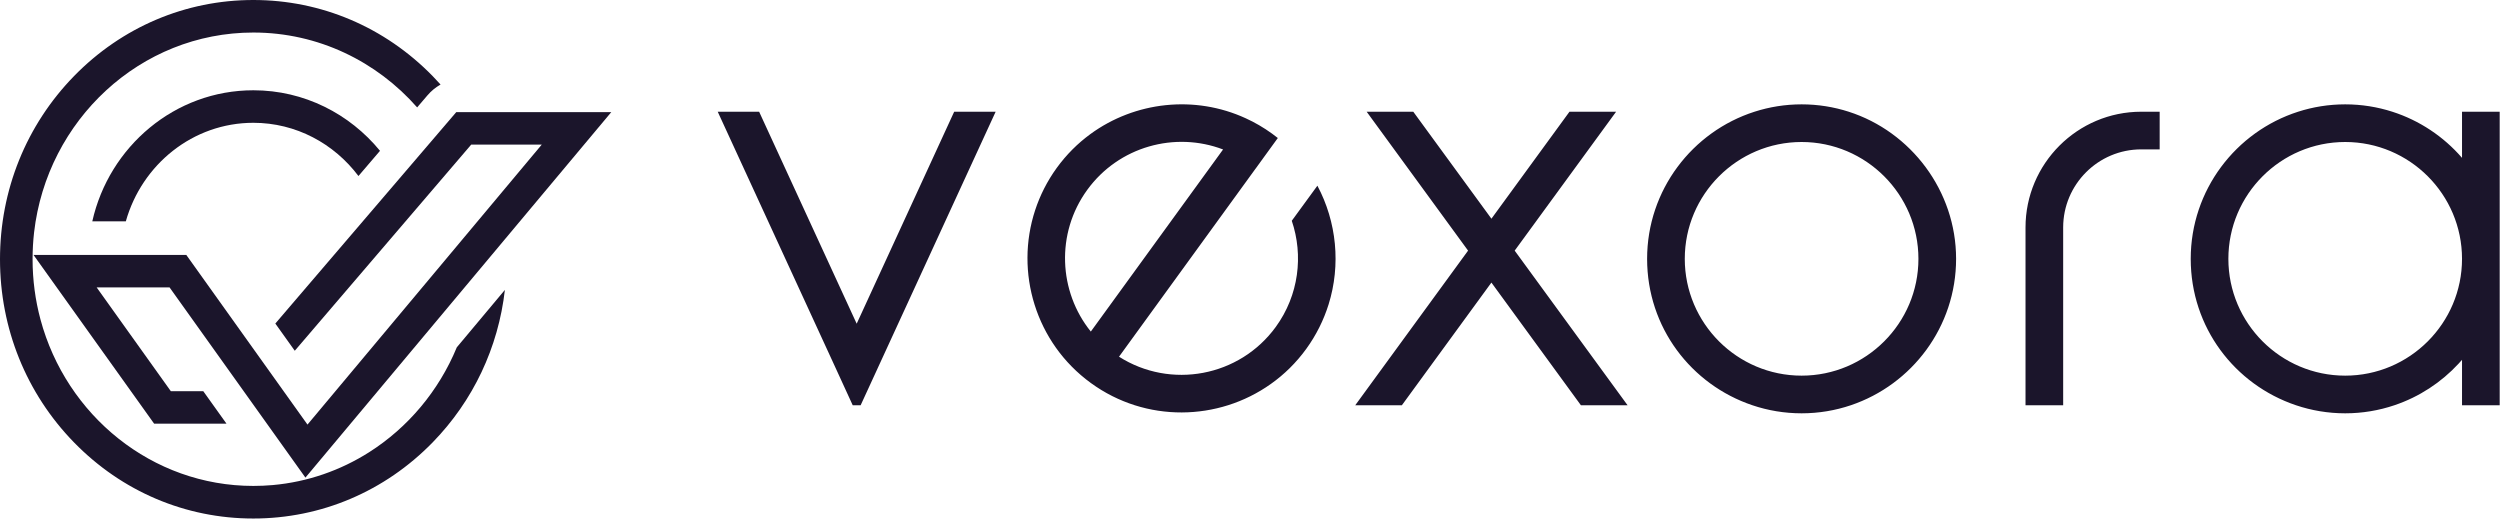
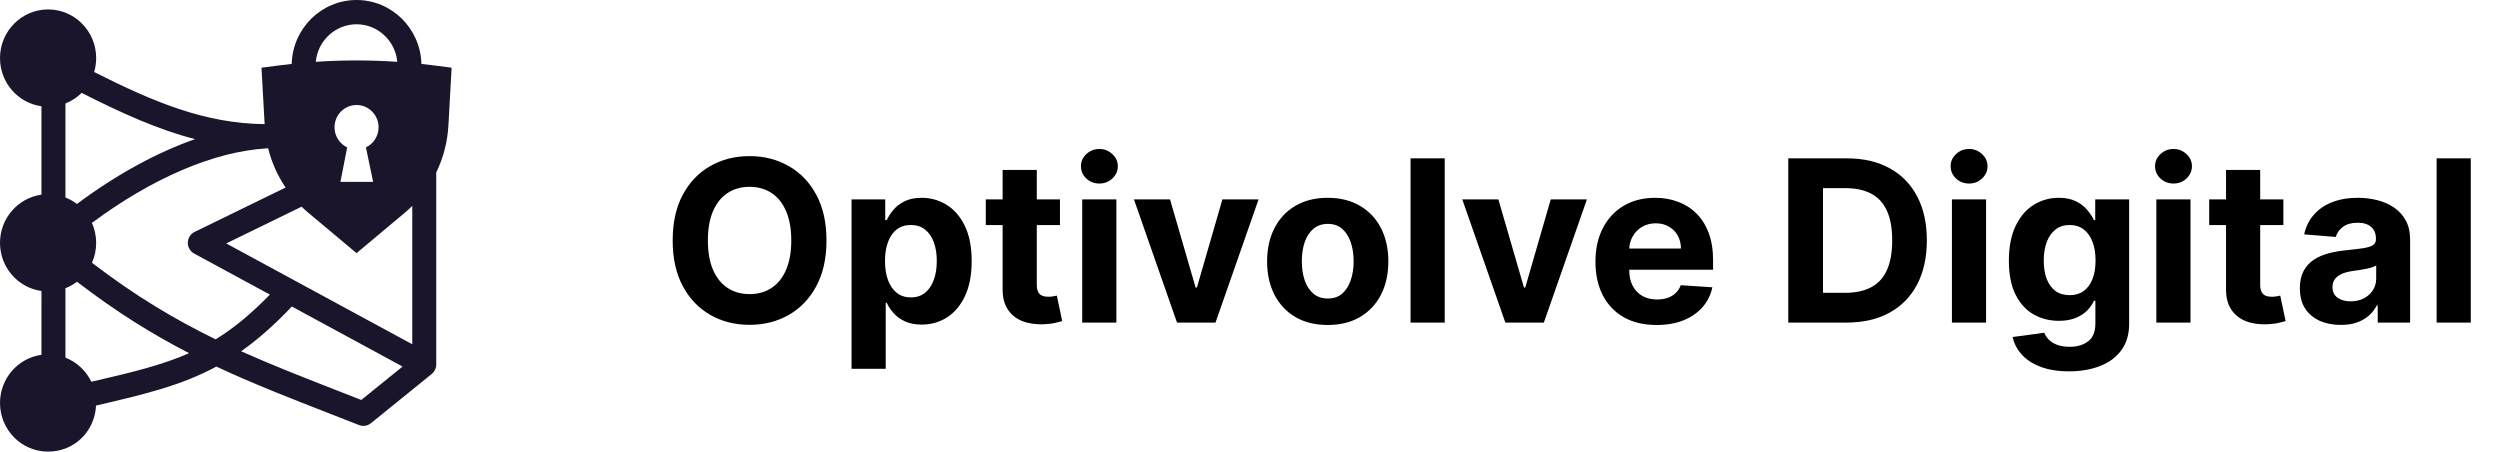
- <svg xmlns="http://www.w3.org/2000/svg" width="135" height="28" viewBox="0 0 135 28" fill="none">
+ <svg xmlns="http://www.w3.org/2000/svg" width="155" height="28" viewBox="0 0 155 28" fill="none">
  <g id="Group 1940685970">
-     <g id="Group 1940685957">
-       <path id="Vector" d="M24.639 6.054L14.868 17.471L15.918 18.941L25.446 7.808H29.255L16.604 22.928L10.06 13.766H1.81L8.323 22.878H12.23L10.977 21.125H9.225L5.22 15.521H9.157L16.493 25.791L33.01 6.054H24.639Z" fill="#1B152B" />
-       <path id="Vector_2" d="M24.664 18.763C23.692 21.114 22.026 23.091 19.93 24.422C18.391 25.398 16.621 26.025 14.726 26.194C14.381 26.224 14.032 26.24 13.681 26.24C8.202 26.24 3.575 22.426 2.185 17.249C1.907 16.213 1.759 15.123 1.759 13.997C1.759 13.508 1.786 13.027 1.84 12.552C2.537 6.483 7.58 1.757 13.681 1.757C17.186 1.757 20.344 3.319 22.526 5.8L23.085 5.146C23.286 4.91 23.525 4.716 23.79 4.565C23.651 4.41 23.508 4.256 23.361 4.106C20.776 1.46 17.338 0 13.681 0C10.024 0 6.583 1.46 3.999 4.108C1.42 6.751 0 10.264 0 14C0 17.736 1.42 21.248 3.999 23.892C6.583 26.542 10.022 28 13.679 28C17.336 28 20.775 26.54 23.36 23.892C25.553 21.644 26.909 18.765 27.264 15.654L24.66 18.765L24.664 18.763Z" fill="#1B152B" />
-       <path id="Vector_3" d="M13.681 4.875C9.449 4.875 5.896 7.903 4.984 11.951H6.795C7.661 8.882 10.42 6.631 13.681 6.631C15.988 6.631 18.043 7.758 19.356 9.505L20.52 8.144C18.883 6.147 16.425 4.875 13.683 4.875H13.681Z" fill="#1B152B" />
-     </g>
-     <path id="Union" d="M97.287 5.635C98.175 5.635 99.028 5.775 99.832 6.033H99.831C103.189 7.11 105.629 10.308 105.629 13.977C105.629 17.646 103.247 20.77 99.945 21.883C99.111 22.165 98.216 22.319 97.287 22.319C96.358 22.319 95.463 22.165 94.628 21.883C91.328 20.772 88.944 17.688 88.944 13.977C88.944 10.265 91.383 7.11 94.743 6.033C95.546 5.775 96.399 5.635 97.287 5.635ZM126.641 5.635C127.528 5.635 128.382 5.775 129.185 6.033C130.658 6.505 131.956 7.378 132.949 8.524V6.033H134.983V21.885H132.949V19.43L132.765 19.636C131.825 20.651 130.637 21.433 129.299 21.883C128.464 22.165 127.569 22.319 126.641 22.319C125.712 22.319 124.817 22.165 123.982 21.883C120.682 20.772 118.299 17.689 118.299 13.977C118.299 10.265 120.737 7.11 124.097 6.033C124.899 5.775 125.753 5.635 126.641 5.635ZM58.879 7.242C61.29 5.48 64.515 5.122 67.269 6.387C67.76 6.611 68.238 6.888 68.692 7.217C68.796 7.294 68.9 7.371 69.001 7.452L69 7.453L69.001 7.454L68.233 8.512L67.808 9.099L67.807 9.098L60.427 19.262C63.208 21.032 66.932 20.351 68.894 17.651C70.14 15.935 70.391 13.792 69.756 11.922L71.139 10.028C72.18 11.981 72.412 14.303 71.743 16.442C71.48 17.28 71.081 18.091 70.536 18.842C69.992 19.592 69.345 20.224 68.626 20.733C65.793 22.747 61.875 22.839 58.911 20.686C55.915 18.509 54.798 14.692 55.898 11.349C56.16 10.55 56.548 9.78 57.067 9.063C57.588 8.346 58.199 7.74 58.879 7.242ZM46.261 17.48L51.526 6.033H53.765L47.381 19.913V19.914L46.474 21.885H46.047L45.143 19.914L38.757 6.033H40.993L46.261 17.48ZM76.317 6.033L80.537 11.81L84.752 6.033H87.27L81.793 13.534L87.89 21.885H85.37L80.536 15.259L75.7 21.885H73.182L79.276 13.534L73.8 6.033H76.317ZM116.622 8.066H115.627C113.302 8.066 111.411 9.957 111.411 12.283V21.885H109.378V12.283C109.378 8.836 112.182 6.033 115.627 6.033H116.622V8.066ZM97.287 7.668C93.809 7.668 90.978 10.499 90.978 13.977C90.979 17.455 93.809 20.285 97.287 20.285C100.765 20.285 103.595 17.454 103.595 13.977C103.595 10.499 100.765 7.669 97.287 7.668ZM126.641 7.668C123.161 7.668 120.332 10.499 120.332 13.977C120.332 17.455 123.161 20.285 126.641 20.285C130.118 20.285 132.949 17.454 132.949 13.977C132.949 10.499 130.12 7.668 126.641 7.668ZM66.046 8.071C63.454 7.082 60.416 7.905 58.71 10.254C57.004 12.603 57.165 15.748 58.904 17.905L66.046 8.071Z" fill="#1B152B" />
+     <path id="Vector" d="M27.801 7.792L28 4.198L26.962 4.062C26.684 4.026 26.406 3.994 26.128 3.964C26.072 1.769 24.29 0 22.107 0C19.924 0 18.142 1.769 18.085 3.964C17.807 3.994 17.529 4.026 17.251 4.062L16.213 4.198L16.407 7.696C12.694 7.658 9.509 6.316 5.838 4.466C5.918 4.192 5.963 3.901 5.963 3.6C5.963 1.935 4.629 0.585 2.983 0.585C1.337 0.585 0 1.936 0 3.602C0 5.128 1.119 6.387 2.57 6.589V12.07C1.118 12.272 0 13.532 0 15.056C0 16.581 1.119 17.841 2.57 18.043V21.998C1.118 22.2 0 23.46 0 24.984C0 26.65 1.334 28 2.98 28C4.626 28 5.875 26.734 5.956 25.143C8.972 24.448 11.255 23.894 13.415 22.727C15.64 23.77 17.932 24.664 20.498 25.665C21.071 25.889 21.657 26.117 22.261 26.354C22.348 26.388 22.439 26.405 22.53 26.405C22.697 26.405 22.861 26.349 22.995 26.241L26.76 23.192C26.76 23.192 26.762 23.19 26.763 23.189L26.767 23.186C26.79 23.168 26.811 23.148 26.832 23.127C26.838 23.12 26.845 23.112 26.852 23.105C26.866 23.089 26.88 23.072 26.893 23.054C26.9 23.044 26.906 23.035 26.913 23.026C26.925 23.008 26.937 22.989 26.947 22.97C26.95 22.965 26.955 22.96 26.957 22.954C26.96 22.949 26.962 22.944 26.965 22.938C26.97 22.928 26.975 22.918 26.98 22.907C26.986 22.892 26.993 22.878 26.997 22.863C27.001 22.854 27.004 22.844 27.008 22.834C27.013 22.817 27.018 22.8 27.022 22.783C27.024 22.775 27.027 22.766 27.029 22.758C27.033 22.738 27.036 22.718 27.039 22.698C27.039 22.692 27.041 22.685 27.042 22.679C27.045 22.652 27.047 22.627 27.047 22.601C27.047 22.601 27.047 22.6 27.047 22.599C27.047 22.599 27.047 22.594 27.047 22.592V10.693C27.482 9.796 27.744 8.811 27.8 7.791L27.801 7.792ZM14.027 15.093L18.699 12.814C18.827 12.938 18.958 13.059 19.096 13.174L22.106 15.695L25.116 13.174C25.27 13.044 25.418 12.908 25.56 12.767V21.345L14.026 15.093H14.027ZM23.134 11.274H21.107L21.524 9.139C21.061 8.918 20.741 8.443 20.741 7.891C20.741 7.129 21.351 6.51 22.106 6.51C22.86 6.51 23.471 7.128 23.471 7.891C23.471 8.443 23.15 8.918 22.688 9.139L23.134 11.274H23.134ZM22.106 1.505C23.425 1.505 24.512 2.529 24.632 3.833C22.95 3.719 21.262 3.719 19.579 3.833C19.699 2.529 20.786 1.505 22.106 1.505ZM17.705 11.628L12.065 14.379C11.813 14.503 11.651 14.758 11.645 15.041C11.64 15.324 11.791 15.587 12.037 15.72L16.732 18.265C15.55 19.481 14.474 20.361 13.37 21.039C10.858 19.815 8.407 18.363 5.702 16.291C5.869 15.914 5.963 15.498 5.963 15.057C5.963 14.617 5.868 14.197 5.7 13.82C9.424 11.051 13.266 9.396 16.522 9.201C16.527 9.201 16.532 9.2 16.538 9.199C16.551 9.198 16.564 9.196 16.578 9.194C16.589 9.193 16.601 9.192 16.612 9.189C16.616 9.189 16.619 9.188 16.623 9.187C16.838 10.062 17.206 10.887 17.707 11.627L17.705 11.628ZM5.063 5.759C7.511 6.996 9.753 8.024 12.093 8.626C9.705 9.462 7.205 10.83 4.77 12.646C4.553 12.481 4.314 12.346 4.058 12.246V6.415C4.437 6.266 4.778 6.042 5.063 5.759V5.759ZM5.663 23.67C5.336 22.988 4.761 22.45 4.058 22.174V17.869C4.315 17.768 4.555 17.633 4.772 17.467C7.226 19.351 9.468 20.737 11.724 21.897C10.036 22.641 8.152 23.095 5.663 23.669V23.67ZM22.401 24.797C21.937 24.615 21.481 24.437 21.034 24.263C18.846 23.409 16.863 22.636 14.951 21.778C15.971 21.06 16.997 20.163 18.093 19.004L24.959 22.726L22.401 24.797Z" fill="#1B152B" />
+     <path id="Optivolve Digital" d="M51.242 14.909C51.242 16.019 51.031 16.964 50.61 17.743C50.193 18.522 49.622 19.117 48.9 19.528C48.181 19.935 47.372 20.139 46.474 20.139C45.569 20.139 44.757 19.934 44.038 19.523C43.318 19.112 42.75 18.517 42.332 17.738C41.915 16.959 41.706 16.016 41.706 14.909C41.706 13.799 41.915 12.854 42.332 12.075C42.75 11.296 43.318 10.703 44.038 10.296C44.757 9.884 45.569 9.679 46.474 9.679C47.372 9.679 48.181 9.884 48.9 10.296C49.622 10.703 50.193 11.296 50.61 12.075C51.031 12.854 51.242 13.799 51.242 14.909ZM49.059 14.909C49.059 14.19 48.951 13.583 48.736 13.089C48.524 12.596 48.224 12.221 47.836 11.966C47.448 11.711 46.994 11.583 46.474 11.583C45.953 11.583 45.499 11.711 45.111 11.966C44.724 12.221 44.422 12.596 44.207 13.089C43.995 13.583 43.889 14.19 43.889 14.909C43.889 15.628 43.995 16.235 44.207 16.729C44.422 17.223 44.724 17.597 45.111 17.852C45.499 18.108 45.953 18.235 46.474 18.235C46.994 18.235 47.448 18.108 47.836 17.852C48.224 17.597 48.524 17.223 48.736 16.729C48.951 16.235 49.059 15.628 49.059 14.909ZM52.796 22.864V12.364H54.884V13.646H54.979C55.072 13.441 55.206 13.232 55.382 13.02C55.56 12.805 55.793 12.626 56.078 12.483C56.366 12.337 56.724 12.264 57.151 12.264C57.708 12.264 58.222 12.41 58.693 12.702C59.163 12.99 59.539 13.426 59.821 14.009C60.103 14.589 60.244 15.317 60.244 16.192C60.244 17.044 60.106 17.763 59.831 18.349C59.559 18.933 59.188 19.375 58.718 19.677C58.25 19.975 57.727 20.124 57.147 20.124C56.736 20.124 56.386 20.056 56.097 19.921C55.812 19.785 55.579 19.614 55.397 19.408C55.214 19.2 55.075 18.989 54.979 18.777H54.914V22.864H52.796ZM54.87 16.182C54.87 16.636 54.932 17.032 55.058 17.37C55.184 17.708 55.367 17.972 55.605 18.16C55.844 18.346 56.134 18.439 56.475 18.439C56.82 18.439 57.112 18.345 57.35 18.155C57.589 17.963 57.77 17.698 57.892 17.36C58.018 17.019 58.081 16.626 58.081 16.182C58.081 15.741 58.02 15.353 57.897 15.018C57.775 14.684 57.594 14.422 57.355 14.233C57.117 14.044 56.823 13.95 56.475 13.95C56.131 13.95 55.839 14.041 55.6 14.223C55.365 14.405 55.184 14.664 55.058 14.999C54.932 15.333 54.87 15.728 54.87 16.182ZM65.718 12.364V13.954H61.119V12.364H65.718ZM62.163 10.534H64.281V17.653C64.281 17.849 64.311 18.001 64.37 18.111C64.43 18.217 64.513 18.291 64.619 18.334C64.728 18.378 64.854 18.399 64.997 18.399C65.096 18.399 65.195 18.391 65.295 18.374C65.394 18.354 65.471 18.34 65.524 18.329L65.857 19.905C65.751 19.939 65.602 19.977 65.409 20.02C65.217 20.066 64.983 20.095 64.708 20.104C64.198 20.124 63.75 20.056 63.366 19.901C62.985 19.745 62.688 19.503 62.476 19.175C62.264 18.847 62.16 18.432 62.163 17.932V10.534ZM67.097 20V12.364H69.215V20H67.097ZM68.161 11.379C67.846 11.379 67.576 11.275 67.351 11.066C67.129 10.854 67.018 10.6 67.018 10.305C67.018 10.014 67.129 9.763 67.351 9.555C67.576 9.343 67.846 9.237 68.161 9.237C68.476 9.237 68.744 9.343 68.966 9.555C69.192 9.763 69.305 10.014 69.305 10.305C69.305 10.6 69.192 10.854 68.966 11.066C68.744 11.275 68.476 11.379 68.161 11.379ZM78.031 12.364L75.361 20H72.975L70.305 12.364H72.542L74.128 17.827H74.208L75.789 12.364H78.031ZM82.319 20.149C81.547 20.149 80.879 19.985 80.315 19.657C79.755 19.326 79.323 18.865 79.018 18.275C78.713 17.682 78.56 16.994 78.56 16.212C78.56 15.423 78.713 14.733 79.018 14.143C79.323 13.55 79.755 13.089 80.315 12.761C80.879 12.43 81.547 12.264 82.319 12.264C83.091 12.264 83.757 12.43 84.317 12.761C84.881 13.089 85.315 13.55 85.62 14.143C85.925 14.733 86.077 15.423 86.077 16.212C86.077 16.994 85.925 17.682 85.62 18.275C85.315 18.865 84.881 19.326 84.317 19.657C83.757 19.985 83.091 20.149 82.319 20.149ZM82.329 18.509C82.68 18.509 82.974 18.409 83.209 18.21C83.444 18.008 83.621 17.733 83.741 17.385C83.863 17.037 83.925 16.641 83.925 16.197C83.925 15.753 83.863 15.357 83.741 15.008C83.621 14.661 83.444 14.385 83.209 14.183C82.974 13.981 82.68 13.88 82.329 13.88C81.974 13.88 81.676 13.981 81.434 14.183C81.195 14.385 81.015 14.661 80.892 15.008C80.773 15.357 80.713 15.753 80.713 16.197C80.713 16.641 80.773 17.037 80.892 17.385C81.015 17.733 81.195 18.008 81.434 18.21C81.676 18.409 81.974 18.509 82.329 18.509ZM89.572 9.818V20H87.454V9.818H89.572ZM98.388 12.364L95.719 20H93.332L90.662 12.364H92.9L94.486 17.827H94.565L96.146 12.364H98.388ZM102.706 20.149C101.921 20.149 101.244 19.99 100.678 19.672C100.114 19.35 99.68 18.896 99.375 18.31C99.07 17.72 98.918 17.022 98.918 16.217C98.918 15.431 99.07 14.742 99.375 14.148C99.68 13.555 100.109 13.093 100.663 12.761C101.22 12.43 101.873 12.264 102.622 12.264C103.125 12.264 103.594 12.345 104.029 12.508C104.466 12.667 104.847 12.907 105.172 13.229C105.5 13.55 105.755 13.954 105.938 14.442C106.12 14.926 106.211 15.492 106.211 16.142V16.724H99.763V15.411H104.218C104.218 15.106 104.151 14.836 104.019 14.601C103.886 14.366 103.702 14.182 103.467 14.049C103.235 13.913 102.965 13.845 102.656 13.845C102.335 13.845 102.05 13.92 101.801 14.069C101.556 14.215 101.364 14.412 101.225 14.661C101.085 14.906 101.014 15.179 101.011 15.481V16.729C101.011 17.107 101.08 17.433 101.22 17.708C101.362 17.983 101.563 18.195 101.821 18.345C102.08 18.494 102.386 18.568 102.741 18.568C102.976 18.568 103.192 18.535 103.387 18.469C103.583 18.402 103.75 18.303 103.889 18.171C104.029 18.038 104.135 17.875 104.208 17.683L106.166 17.812C106.067 18.283 105.863 18.694 105.555 19.046C105.25 19.393 104.856 19.665 104.372 19.861C103.891 20.053 103.336 20.149 102.706 20.149ZM114.483 20H110.873V9.818H114.512C115.537 9.818 116.418 10.022 117.157 10.43C117.896 10.834 118.465 11.416 118.863 12.175C119.264 12.934 119.464 13.842 119.464 14.899C119.464 15.96 119.264 16.871 118.863 17.634C118.465 18.396 117.893 18.981 117.147 19.389C116.405 19.796 115.517 20 114.483 20ZM113.026 18.155H114.393C115.029 18.155 115.565 18.043 115.999 17.817C116.436 17.589 116.765 17.236 116.983 16.759C117.205 16.278 117.316 15.658 117.316 14.899C117.316 14.147 117.205 13.532 116.983 13.055C116.765 12.577 116.438 12.226 116.004 12.001C115.57 11.775 115.034 11.663 114.398 11.663H113.026V18.155ZM121.019 20V12.364H123.137V20H121.019ZM122.083 11.379C121.768 11.379 121.498 11.275 121.273 11.066C121.05 10.854 120.939 10.6 120.939 10.305C120.939 10.014 121.05 9.763 121.273 9.555C121.498 9.343 121.768 9.237 122.083 9.237C122.398 9.237 122.666 9.343 122.888 9.555C123.114 9.763 123.226 10.014 123.226 10.305C123.226 10.6 123.114 10.854 122.888 11.066C122.666 11.275 122.398 11.379 122.083 11.379ZM128.274 23.023C127.588 23.023 126.999 22.928 126.509 22.739C126.022 22.554 125.634 22.3 125.346 21.979C125.057 21.657 124.87 21.296 124.784 20.895L126.743 20.631C126.802 20.784 126.897 20.926 127.026 21.059C127.155 21.192 127.326 21.298 127.538 21.377C127.753 21.46 128.015 21.501 128.324 21.501C128.784 21.501 129.164 21.389 129.462 21.163C129.764 20.941 129.914 20.568 129.914 20.045V18.648H129.825C129.732 18.86 129.593 19.06 129.407 19.249C129.222 19.438 128.983 19.592 128.691 19.712C128.4 19.831 128.052 19.891 127.647 19.891C127.074 19.891 126.552 19.758 126.081 19.493C125.614 19.224 125.241 18.815 124.963 18.265C124.688 17.711 124.55 17.012 124.55 16.167C124.55 15.302 124.691 14.579 124.973 13.999C125.254 13.419 125.629 12.985 126.096 12.697C126.567 12.408 127.082 12.264 127.642 12.264C128.07 12.264 128.428 12.337 128.716 12.483C129.005 12.626 129.237 12.805 129.412 13.02C129.591 13.232 129.729 13.441 129.825 13.646H129.904V12.364H132.007V20.075C132.007 20.724 131.848 21.268 131.53 21.705C131.212 22.143 130.771 22.471 130.208 22.69C129.648 22.912 129.003 23.023 128.274 23.023ZM128.319 18.3C128.66 18.3 128.948 18.215 129.184 18.046C129.422 17.874 129.605 17.629 129.73 17.31C129.86 16.989 129.924 16.604 129.924 16.157C129.924 15.71 129.861 15.322 129.735 14.994C129.609 14.662 129.427 14.405 129.189 14.223C128.95 14.041 128.66 13.95 128.319 13.95C127.971 13.95 127.677 14.044 127.439 14.233C127.2 14.419 127.019 14.677 126.897 15.008C126.774 15.34 126.713 15.723 126.713 16.157C126.713 16.598 126.774 16.979 126.897 17.3C127.023 17.619 127.203 17.866 127.439 18.041C127.677 18.213 127.971 18.3 128.319 18.3ZM133.693 20V12.364H135.811V20H133.693ZM134.757 11.379C134.442 11.379 134.172 11.275 133.946 11.066C133.724 10.854 133.613 10.6 133.613 10.305C133.613 10.014 133.724 9.763 133.946 9.555C134.172 9.343 134.442 9.237 134.757 9.237C135.072 9.237 135.34 9.343 135.562 9.555C135.788 9.763 135.9 10.014 135.9 10.305C135.9 10.6 135.788 10.854 135.562 11.066C135.34 11.275 135.072 11.379 134.757 11.379ZM141.569 12.364V13.954H136.97V12.364H141.569ZM138.014 10.534H140.132V17.653C140.132 17.849 140.162 18.001 140.222 18.111C140.281 18.217 140.364 18.291 140.47 18.334C140.58 18.378 140.706 18.399 140.848 18.399C140.948 18.399 141.047 18.391 141.146 18.374C141.246 18.354 141.322 18.34 141.375 18.329L141.708 19.905C141.602 19.939 141.453 19.977 141.261 20.02C141.069 20.066 140.835 20.095 140.56 20.104C140.049 20.124 139.602 20.056 139.218 19.901C138.836 19.745 138.54 19.503 138.328 19.175C138.115 18.847 138.011 18.432 138.014 17.932V10.534ZM145.126 20.144C144.639 20.144 144.205 20.06 143.824 19.891C143.443 19.718 143.141 19.465 142.919 19.13C142.7 18.792 142.591 18.371 142.591 17.867C142.591 17.443 142.669 17.087 142.824 16.798C142.98 16.51 143.192 16.278 143.461 16.102C143.729 15.927 144.034 15.794 144.376 15.704C144.72 15.615 145.081 15.552 145.459 15.516C145.903 15.469 146.261 15.426 146.533 15.386C146.805 15.343 147.002 15.28 147.125 15.197C147.247 15.115 147.309 14.992 147.309 14.829V14.8C147.309 14.485 147.209 14.241 147.01 14.069C146.815 13.896 146.537 13.81 146.175 13.81C145.794 13.81 145.491 13.895 145.265 14.064C145.04 14.23 144.891 14.438 144.818 14.69L142.859 14.531C142.959 14.067 143.154 13.666 143.446 13.328C143.738 12.987 144.114 12.725 144.574 12.543C145.038 12.357 145.575 12.264 146.185 12.264C146.609 12.264 147.015 12.314 147.403 12.413C147.794 12.513 148.141 12.667 148.442 12.876C148.747 13.085 148.988 13.353 149.163 13.681C149.339 14.006 149.427 14.395 149.427 14.849V20H147.418V18.941H147.358C147.236 19.18 147.072 19.39 146.866 19.572C146.661 19.751 146.414 19.892 146.126 19.995C145.837 20.095 145.504 20.144 145.126 20.144ZM145.733 18.683C146.044 18.683 146.319 18.621 146.558 18.499C146.797 18.373 146.984 18.204 147.12 17.991C147.256 17.779 147.324 17.539 147.324 17.271V16.46C147.257 16.503 147.166 16.543 147.05 16.579C146.938 16.613 146.81 16.644 146.667 16.674C146.525 16.701 146.382 16.725 146.24 16.749C146.097 16.768 145.968 16.787 145.852 16.803C145.604 16.84 145.386 16.898 145.201 16.977C145.015 17.057 144.871 17.165 144.768 17.3C144.666 17.433 144.614 17.599 144.614 17.798C144.614 18.086 144.719 18.306 144.927 18.459C145.14 18.608 145.408 18.683 145.733 18.683ZM153.188 9.818V20H151.07V9.818H153.188Z" fill="black" />
  </g>
</svg>
